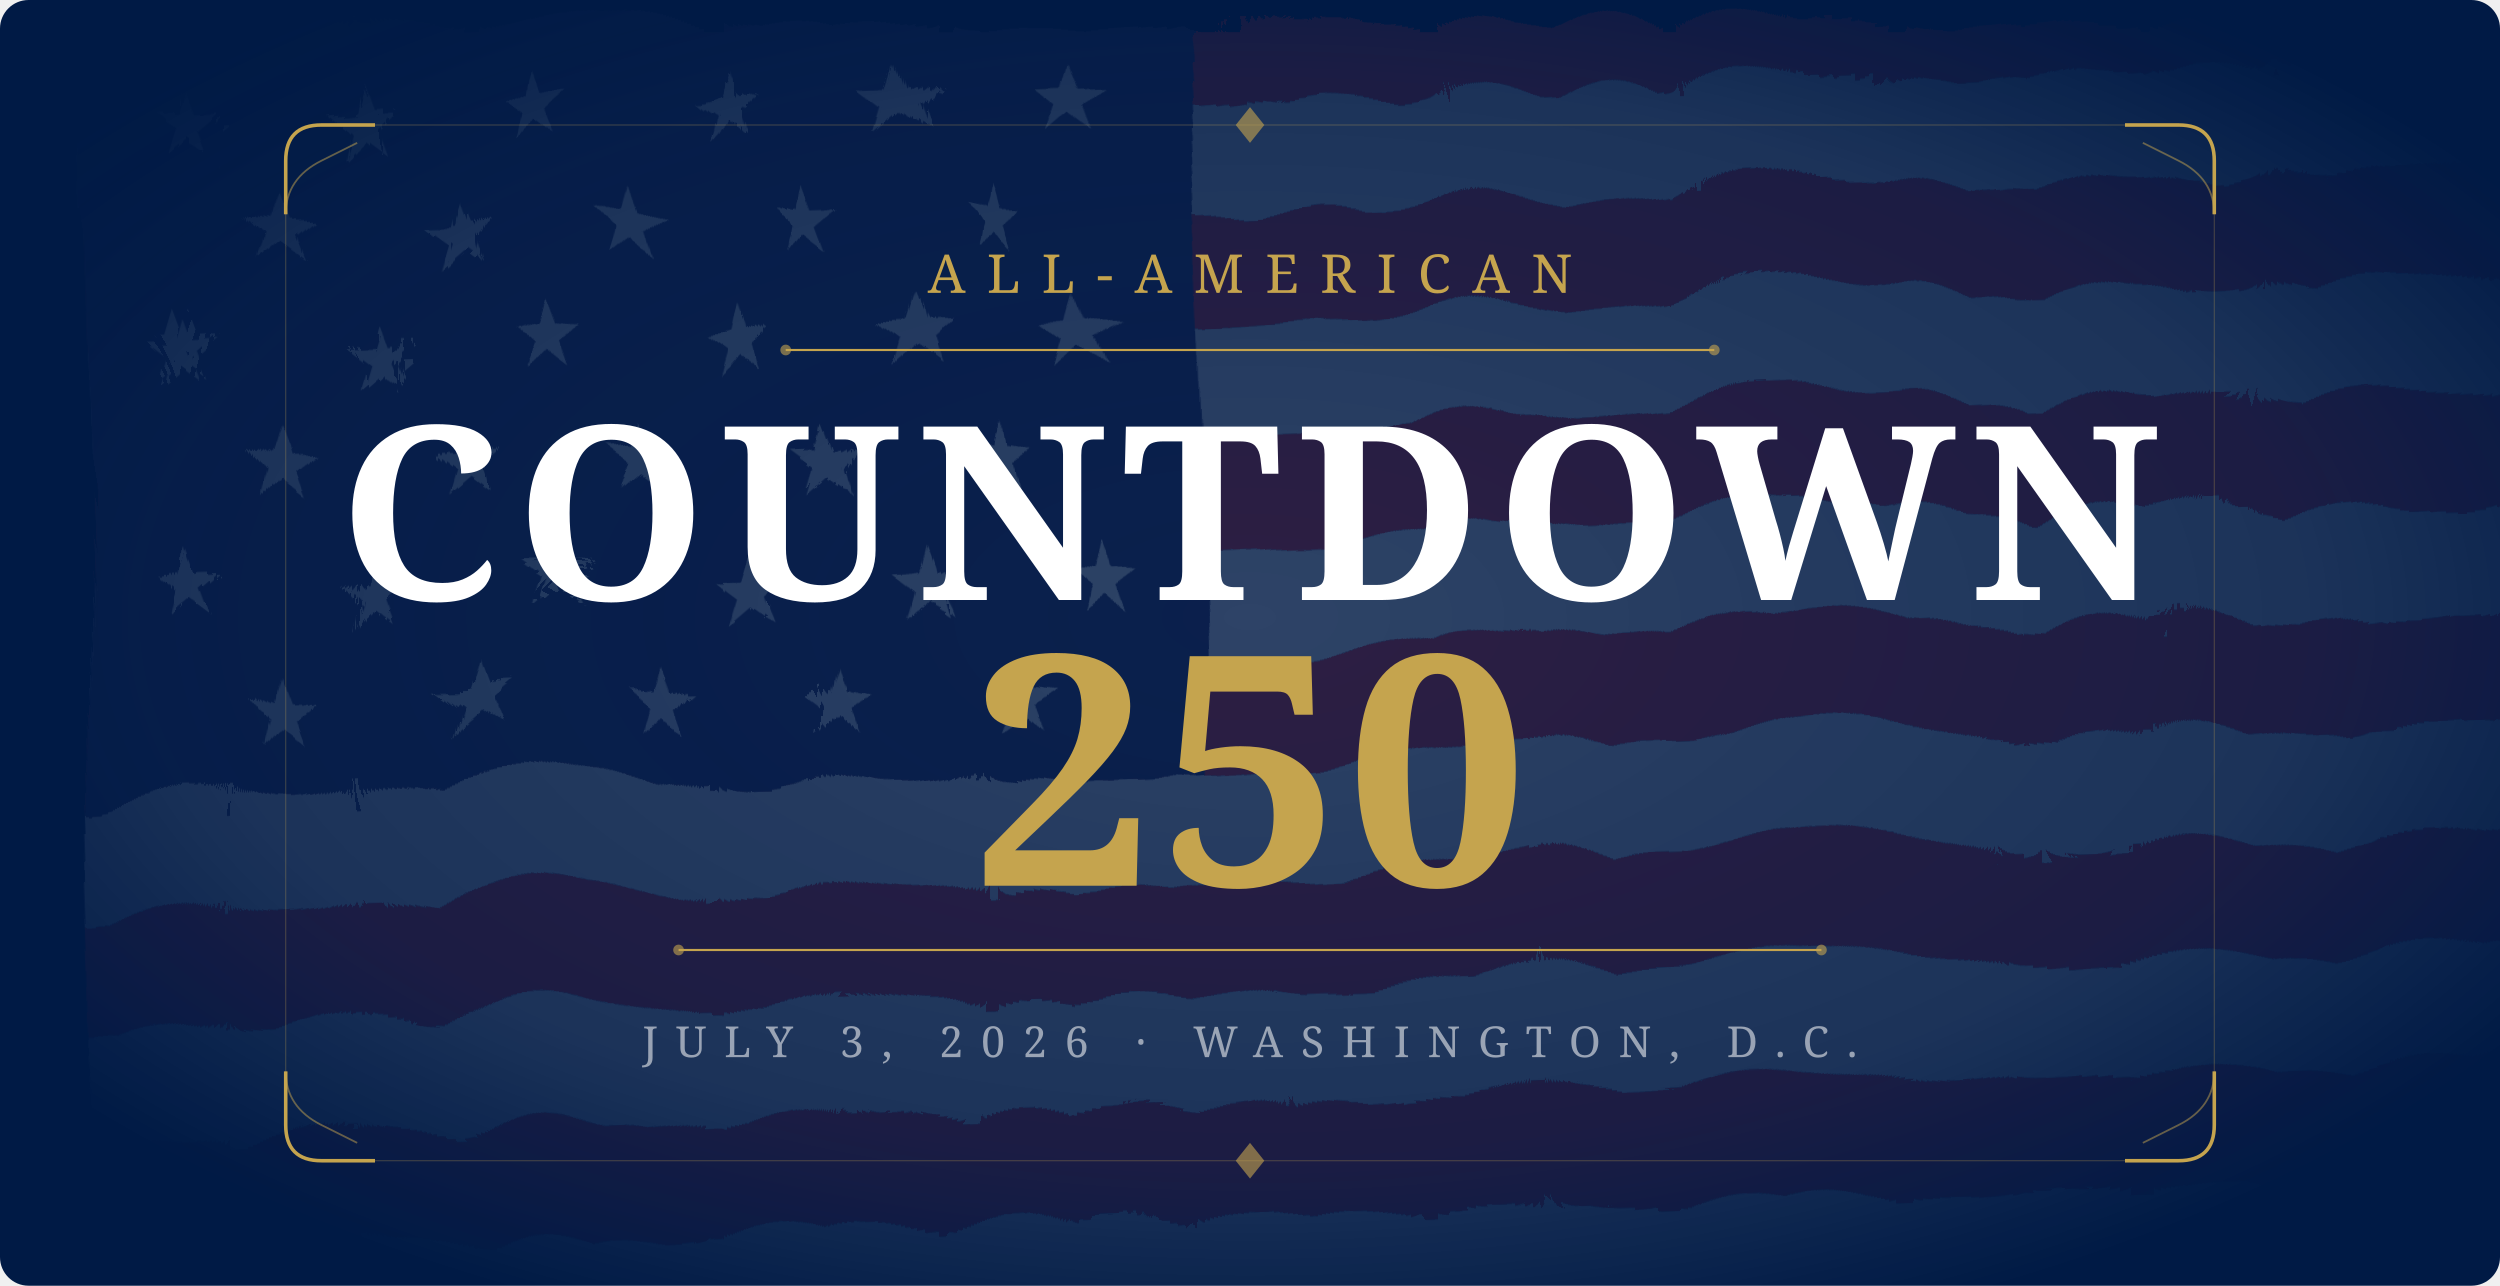
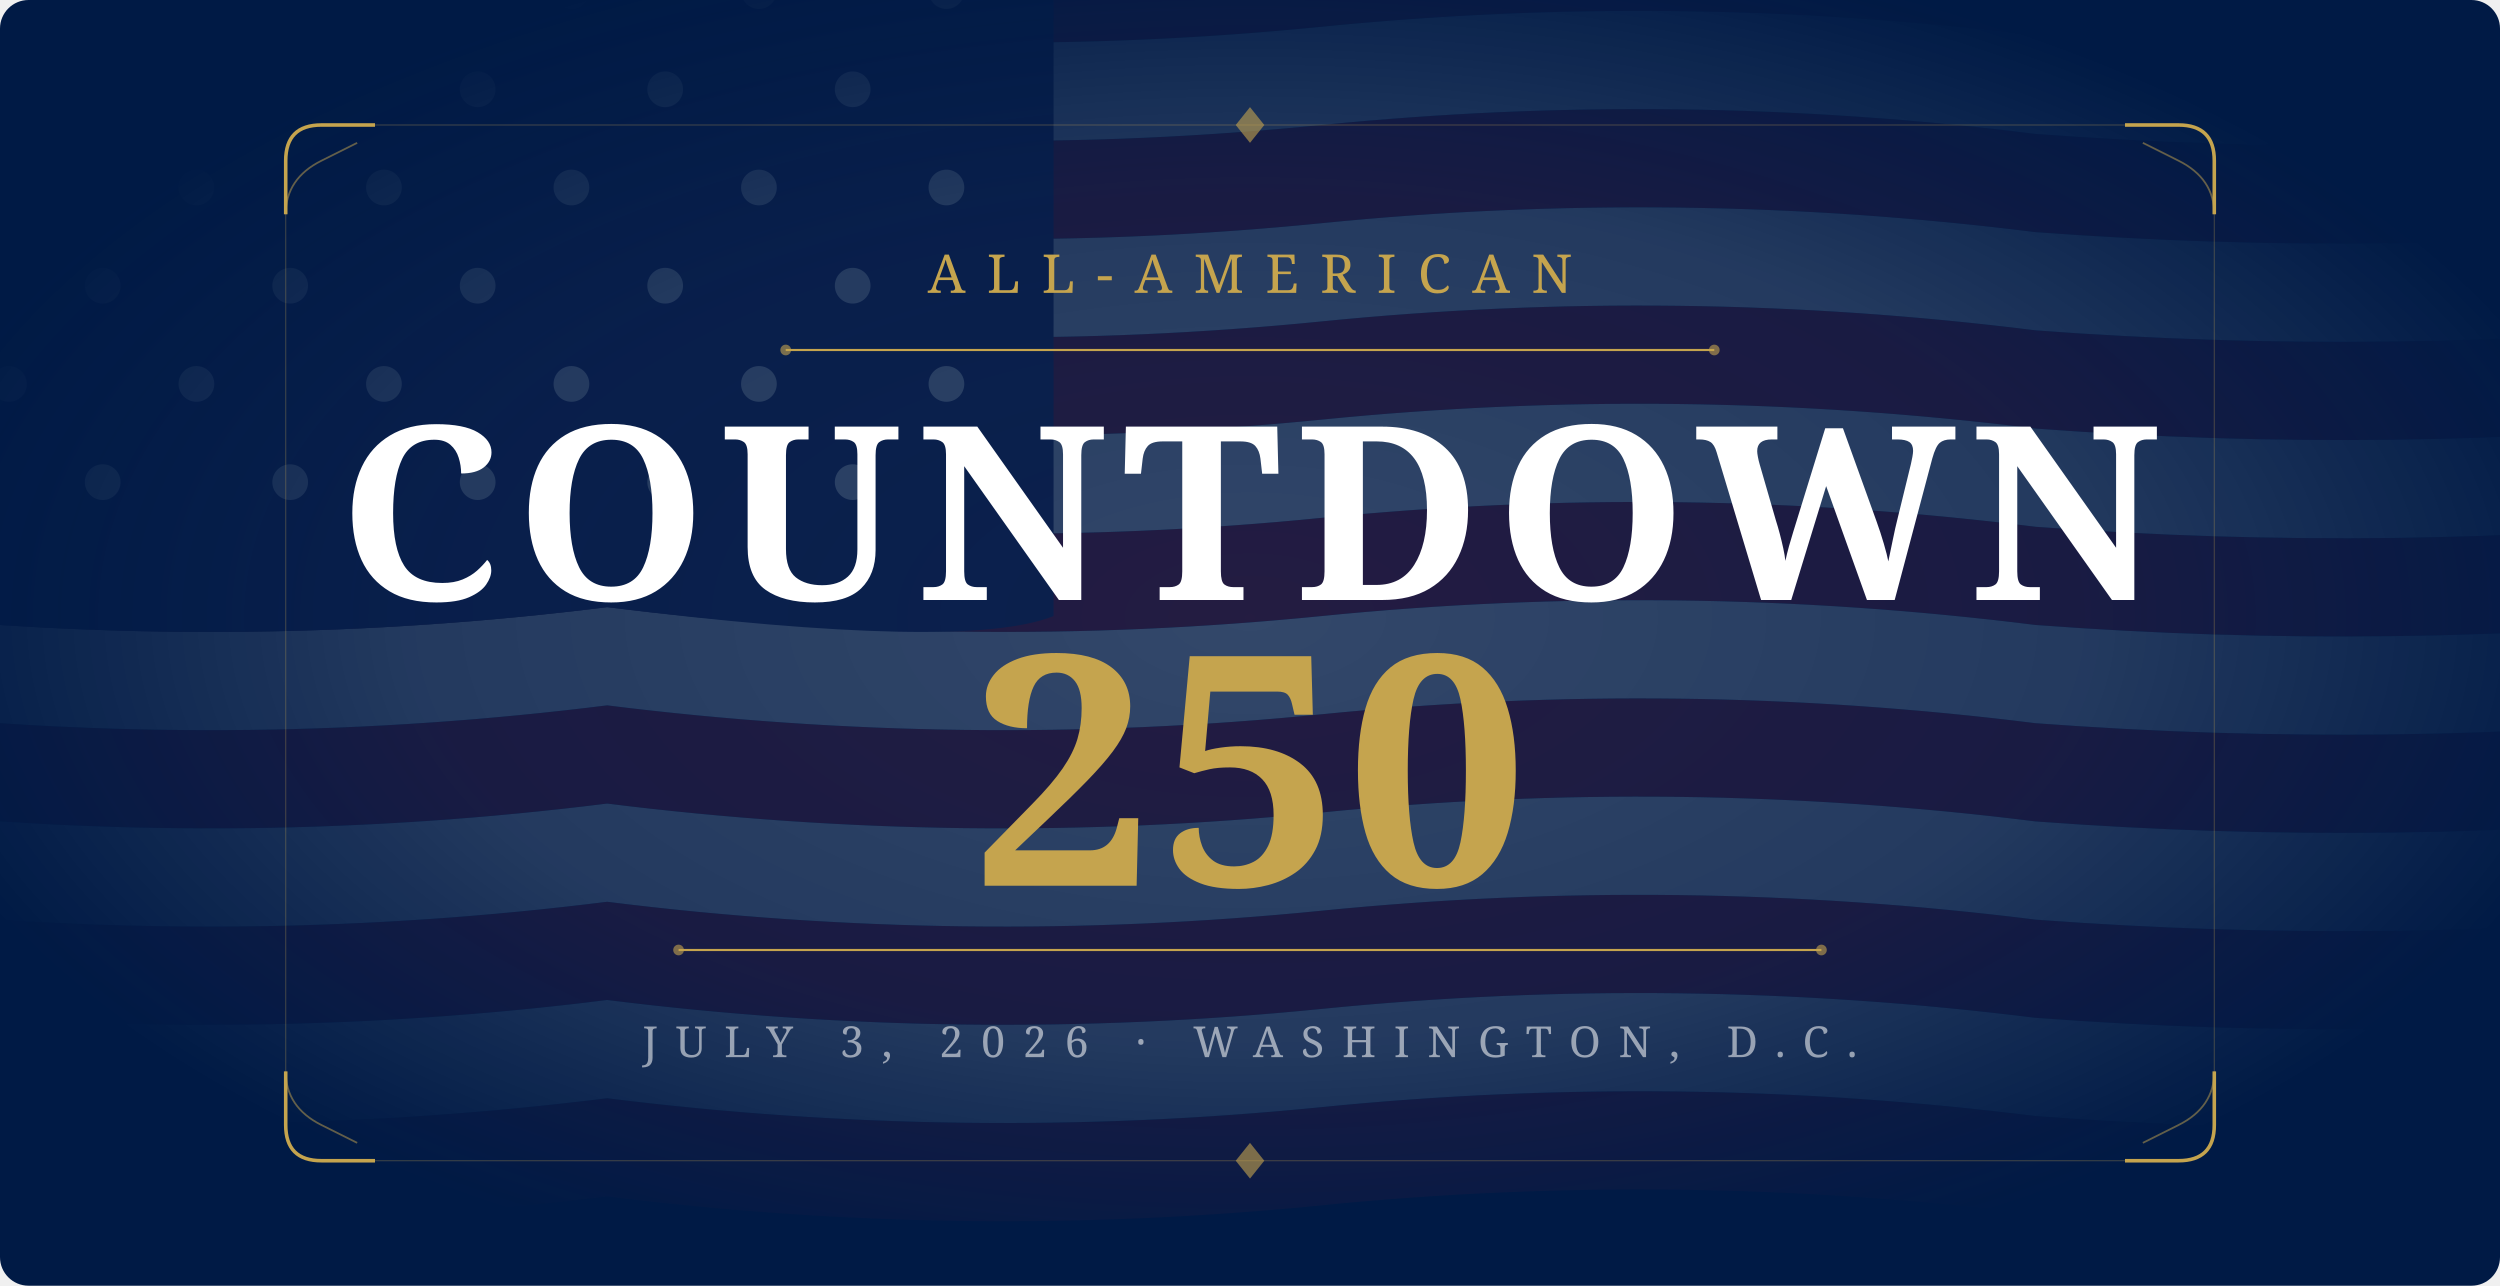
<svg xmlns="http://www.w3.org/2000/svg" viewBox="0 0 700 360" width="700" height="360">
  <defs>
    <clipPath id="bgClip">
      <rect width="700" height="360" rx="8" />
    </clipPath>
-     <radialGradient id="flagFade" cx="50%" cy="48%" r="60%">
+     <radialGradient id="flagFade" cx="50%" cy="48%" r="55%">
      <stop offset="0%" stop-color="white" stop-opacity="1" />
-       <stop offset="70%" stop-color="white" stop-opacity="0.6" />
+       <stop offset="60%" stop-color="white" stop-opacity="0.7" />
      <stop offset="100%" stop-color="white" stop-opacity="0" />
    </radialGradient>
    <mask id="flagMask">
      <rect width="700" height="360" fill="url(#flagFade)" />
    </mask>
-     <filter id="wave">
-       <feTurbulence type="turbulence" baseFrequency="0.015 0.003" numOctaves="2" seed="3" result="turbulence" />
-       <feDisplacementMap in="SourceGraphic" in2="turbulence" scale="18" xChannelSelector="R" yChannelSelector="G" />
-     </filter>
  </defs>
-   <rect width="700" height="360" fill="#001a45" rx="8" clip-path="url(#bgClip)" />
-   <g mask="url(#flagMask)" opacity="0.18" clip-path="url(#bgClip)" filter="url(#wave)">
-     <g transform="translate(20, -10) rotate(-2, 350, 180) scale(1.2)">
-       <rect x="0" y="0" width="620" height="26" fill="#ff3038" />
-       <rect x="0" y="52" width="620" height="26" fill="#ff3038" />
-       <rect x="0" y="104" width="620" height="26" fill="#ff3038" />
-       <rect x="0" y="156" width="620" height="26" fill="#ff3038" />
-       <rect x="0" y="208" width="620" height="26" fill="#ff3038" />
-       <rect x="0" y="260" width="620" height="26" fill="#ff3038" />
-       <rect x="0" y="312" width="620" height="26" fill="#ff3038" />
-       <rect x="0" y="26" width="620" height="26" fill="#ffffff" />
-       <rect x="0" y="78" width="620" height="26" fill="#ffffff" />
-       <rect x="0" y="130" width="620" height="26" fill="#ffffff" />
-       <rect x="0" y="182" width="620" height="26" fill="#ffffff" />
-       <rect x="0" y="234" width="620" height="26" fill="#ffffff" />
-       <rect x="0" y="286" width="620" height="26" fill="#ffffff" />
-       <rect x="0" y="0" width="260" height="182" fill="#3C3B6E" />
+   <rect width="700" height="360" fill="#001a45" rx="8" />
+   <g mask="url(#flagMask)" opacity="0.20" clip-path="url(#bgClip)">
+     <g transform="translate(-30, -20) scale(1.25)">
+       <path d="M0,0 Q80,8 160,-2 Q240,8 320,0 Q400,-8 480,2 Q560,8 640,0 L640,22 Q560,30 480,24 Q400,14 320,22 Q240,30 160,20 Q80,30 0,22 Z" fill="#B22234" />
+       <path d="M0,44 Q80,52 160,42 Q240,52 320,44 Q400,36 480,46 Q560,52 640,44 L640,66 Q560,74 480,68 Q400,58 320,66 Q240,74 160,64 Q80,74 0,66 Z" fill="#B22234" />
+       <path d="M0,88 Q80,96 160,86 Q240,96 320,88 Q400,80 480,90 Q560,96 640,88 L640,110 Q560,118 480,112 Q400,102 320,110 Q240,118 160,108 Q80,118 0,110 Z" fill="#B22234" />
+       <path d="M0,132 Q80,140 160,130 Q240,140 320,132 Q400,124 480,134 Q560,140 640,132 L640,154 Q560,162 480,156 Q400,146 320,154 Q240,162 160,152 Q80,162 0,154 Z" fill="#B22234" />
+       <path d="M0,176 Q80,184 160,174 Q240,184 320,176 Q400,168 480,178 Q560,184 640,176 L640,198 Q560,206 480,200 Q400,190 320,198 Q240,206 160,196 Q80,206 0,198 Z" fill="#B22234" />
+       <path d="M0,220 Q80,228 160,218 Q240,228 320,220 Q400,212 480,222 Q560,228 640,220 L640,242 Q560,250 480,244 Q400,234 320,242 Q240,250 160,240 Q80,250 0,242 Z" fill="#B22234" />
+       <path d="M0,264 Q80,272 160,262 Q240,272 320,264 Q400,256 480,266 Q560,272 640,264 L640,286 Q560,294 480,288 Q400,278 320,286 Q240,294 160,284 Q80,294 0,286 Z" fill="#B22234" />
+       <path d="M0,22 Q80,30 160,20 Q240,30 320,22 Q400,14 480,24 Q560,30 640,22 L640,44 Q560,52 480,46 Q400,36 320,44 Q240,52 160,42 Q80,52 0,44 Z" fill="#ffffff" />
+       <path d="M0,66 Q80,74 160,64 Q240,74 320,66 Q400,58 480,68 Q560,74 640,66 L640,88 Q560,96 480,90 Q400,80 320,88 Q240,96 160,86 Q80,96 0,88 Z" fill="#ffffff" />
+       <path d="M0,110 Q80,118 160,108 Q240,118 320,110 Q400,102 480,112 Q560,118 640,110 L640,132 Q560,140 480,134 Q400,124 320,132 Q240,140 160,130 Q80,140 0,132 Z" fill="#ffffff" />
+       <path d="M0,154 Q80,162 160,152 Q240,162 320,154 Q400,146 480,156 Q560,162 640,154 L640,176 Q560,184 480,178 Q400,168 320,176 Q240,184 160,174 Q80,184 0,176 Z" fill="#ffffff" />
+       <path d="M0,198 Q80,206 160,196 Q240,206 320,198 Q400,190 480,200 Q560,206 640,198 L640,220 Q560,228 480,222 Q400,212 320,220 Q240,228 160,218 Q80,228 0,220 Z" fill="#ffffff" />
+       <path d="M0,242 Q80,250 160,240 Q240,250 320,242 Q400,234 480,244 Q560,250 640,242 L640,264 Q560,272 480,266 Q400,256 320,264 Q240,272 160,262 Q80,272 0,264 Z" fill="#ffffff" />
+       <path d="M0,0 Q80,8 160,-2 Q240,8 260,4 L260,154 Q240,162 160,152 Q80,162 0,154 Z" fill="#3C3B6E" />
      <g fill="#ffffff">
-         <polygon points="26,15 28,21 34,21 29,25 31,31 26,27 21,31 23,25 18,21 24,21" />
-         <polygon points="68,15 70,21 76,21 71,25 73,31 68,27 63,31 65,25 60,21 66,21" />
-         <polygon points="110,15 112,21 118,21 113,25 115,31 110,27 105,31 107,25 102,21 108,21" />
-         <polygon points="152,15 154,21 160,21 155,25 157,31 152,27 147,31 149,25 144,21 150,21" />
-         <polygon points="194,15 196,21 202,21 197,25 199,31 194,27 189,31 191,25 186,21 192,21" />
-         <polygon points="236,15 238,21 244,21 239,25 241,31 236,27 231,31 233,25 228,21 234,21" />
-         <polygon points="47,43 49,49 55,49 50,53 52,59 47,55 42,59 44,53 39,49 45,49" />
-         <polygon points="89,43 91,49 97,49 92,53 94,59 89,55 84,59 86,53 81,49 87,49" />
-         <polygon points="131,43 133,49 139,49 134,53 136,59 131,55 126,59 128,53 123,49 129,49" />
-         <polygon points="173,43 175,49 181,49 176,53 178,59 173,55 168,59 170,53 165,49 171,49" />
-         <polygon points="215,43 217,49 223,49 218,53 220,59 215,55 210,59 212,53 207,49 213,49" />
-         <polygon points="26,71 28,77 34,77 29,81 31,87 26,83 21,87 23,81 18,77 24,77" />
-         <polygon points="68,71 70,77 76,77 71,81 73,87 68,83 63,87 65,81 60,77 66,77" />
-         <polygon points="110,71 112,77 118,77 113,81 115,87 110,83 105,87 107,81 102,77 108,77" />
-         <polygon points="152,71 154,77 160,77 155,81 157,87 152,83 147,87 149,81 144,77 150,77" />
-         <polygon points="194,71 196,77 202,77 197,81 199,87 194,83 189,87 191,81 186,77 192,77" />
-         <polygon points="236,71 238,77 244,77 239,81 241,87 236,83 231,87 233,81 228,77 234,77" />
-         <polygon points="47,99 49,105 55,105 50,109 52,115 47,111 42,115 44,109 39,105 45,105" />
-         <polygon points="89,99 91,105 97,105 92,109 94,115 89,111 84,115 86,109 81,105 87,105" />
-         <polygon points="131,99 133,105 139,105 134,109 136,115 131,111 126,115 128,109 123,105 129,105" />
-         <polygon points="173,99 175,105 181,105 176,109 178,115 173,111 168,115 170,109 165,105 171,105" />
-         <polygon points="215,99 217,105 223,105 218,109 220,115 215,111 210,115 212,109 207,105 213,105" />
-         <polygon points="26,127 28,133 34,133 29,137 31,143 26,139 21,143 23,137 18,133 24,133" />
-         <polygon points="68,127 70,133 76,133 71,137 73,143 68,139 63,143 65,137 60,133 66,133" />
-         <polygon points="110,127 112,133 118,133 113,137 115,143 110,139 105,143 107,137 102,133 108,133" />
-         <polygon points="152,127 154,133 160,133 155,137 157,143 152,139 147,143 149,137 144,133 150,133" />
-         <polygon points="194,127 196,133 202,133 197,137 199,143 194,139 189,143 191,137 186,133 192,133" />
-         <polygon points="236,127 238,133 244,133 239,137 241,143 236,139 231,143 233,137 228,133 234,133" />
-         <polygon points="47,155 49,161 55,161 50,165 52,171 47,167 42,171 44,165 39,161 45,161" />
-         <polygon points="89,155 91,161 97,161 92,165 94,171 89,167 84,171 86,165 81,161 87,161" />
-         <polygon points="131,155 133,161 139,161 134,165 136,171 131,167 126,171 128,165 123,161 129,161" />
-         <polygon points="173,155 175,161 181,161 176,165 178,171 173,167 168,171 170,165 165,161 171,161" />
-         <polygon points="215,155 217,161 223,161 218,165 220,171 215,167 210,171 212,165 207,161 213,161" />
+         <circle cx="26" cy="14" r="4" />
+         <circle cx="68" cy="14" r="4" />
+         <circle cx="110" cy="14" r="4" />
+         <circle cx="152" cy="14" r="4" />
+         <circle cx="194" cy="14" r="4" />
+         <circle cx="236" cy="14" r="4" />
+         <circle cx="47" cy="36" r="4" />
+         <circle cx="89" cy="36" r="4" />
+         <circle cx="131" cy="36" r="4" />
+         <circle cx="173" cy="36" r="4" />
+         <circle cx="215" cy="36" r="4" />
+         <circle cx="26" cy="58" r="4" />
+         <circle cx="68" cy="58" r="4" />
+         <circle cx="110" cy="58" r="4" />
+         <circle cx="152" cy="58" r="4" />
+         <circle cx="194" cy="58" r="4" />
+         <circle cx="236" cy="58" r="4" />
+         <circle cx="47" cy="80" r="4" />
+         <circle cx="89" cy="80" r="4" />
+         <circle cx="131" cy="80" r="4" />
+         <circle cx="173" cy="80" r="4" />
+         <circle cx="215" cy="80" r="4" />
+         <circle cx="26" cy="102" r="4" />
+         <circle cx="68" cy="102" r="4" />
+         <circle cx="110" cy="102" r="4" />
+         <circle cx="152" cy="102" r="4" />
+         <circle cx="194" cy="102" r="4" />
+         <circle cx="236" cy="102" r="4" />
+         <circle cx="47" cy="124" r="4" />
+         <circle cx="89" cy="124" r="4" />
+         <circle cx="131" cy="124" r="4" />
+         <circle cx="173" cy="124" r="4" />
+         <circle cx="215" cy="124" r="4" />
      </g>
    </g>
  </g>
  <path d="M80,60 L80,45 Q80,35 90,35 L105,35" fill="none" stroke="#c5a44e" stroke-width="1" />
  <path d="M80,60 Q80,50 90,45 L100,40" fill="none" stroke="#c5a44e" stroke-width="0.5" opacity="0.5" />
  <path d="M620,60 L620,45 Q620,35 610,35 L595,35" fill="none" stroke="#c5a44e" stroke-width="1" />
  <path d="M620,60 Q620,50 610,45 L600,40" fill="none" stroke="#c5a44e" stroke-width="0.5" opacity="0.5" />
  <path d="M80,300 L80,315 Q80,325 90,325 L105,325" fill="none" stroke="#c5a44e" stroke-width="1" />
  <path d="M80,300 Q80,310 90,315 L100,320" fill="none" stroke="#c5a44e" stroke-width="0.5" opacity="0.5" />
  <path d="M620,300 L620,315 Q620,325 610,325 L595,325" fill="none" stroke="#c5a44e" stroke-width="1" />
  <path d="M620,300 Q620,310 610,315 L600,320" fill="none" stroke="#c5a44e" stroke-width="0.5" opacity="0.5" />
  <line x1="105" y1="35" x2="595" y2="35" stroke="#c5a44e" stroke-width="0.3" opacity="0.3" />
  <line x1="105" y1="325" x2="595" y2="325" stroke="#c5a44e" stroke-width="0.3" opacity="0.3" />
  <line x1="80" y1="60" x2="80" y2="300" stroke="#c5a44e" stroke-width="0.3" opacity="0.3" />
  <line x1="620" y1="60" x2="620" y2="300" stroke="#c5a44e" stroke-width="0.3" opacity="0.3" />
  <polygon points="350,30 354,35 350,40 346,35" fill="#c5a44e" opacity="0.6" />
  <polygon points="350,320 354,325 350,330 346,325" fill="#c5a44e" opacity="0.6" />
  <text x="350" y="82" text-anchor="middle" font-family="'Playfair Display', 'Georgia', serif" fill="#c5a44e" font-size="15" letter-spacing="6" font-weight="400">ALL-AMERICAN</text>
  <line x1="220" y1="98" x2="480" y2="98" stroke="#c5a44e" stroke-width="0.6" />
  <circle cx="220" cy="98" r="1.5" fill="#c5a44e" opacity="0.6" />
  <circle cx="480" cy="98" r="1.5" fill="#c5a44e" opacity="0.6" />
  <text x="350" y="168" text-anchor="middle" font-family="'Playfair Display', 'Georgia', serif" fill="#ffffff" font-size="68" font-weight="700" letter-spacing="4">COUNTDOWN</text>
  <text x="350" y="248" text-anchor="middle" font-family="'Playfair Display', 'Georgia', serif" fill="#c5a44e" font-size="90" font-weight="900" letter-spacing="2">250</text>
  <line x1="190" y1="266" x2="510" y2="266" stroke="#c5a44e" stroke-width="0.6" />
  <circle cx="190" cy="266" r="1.5" fill="#c5a44e" opacity="0.6" />
  <circle cx="510" cy="266" r="1.5" fill="#c5a44e" opacity="0.6" />
  <text x="350" y="296" text-anchor="middle" font-family="'Playfair Display', 'Georgia', serif" fill="rgba(255,255,255,0.55)" font-size="12" letter-spacing="5" font-weight="400">JULY 3, 2026  ·  WASHINGTON, D.C.</text>
</svg>
